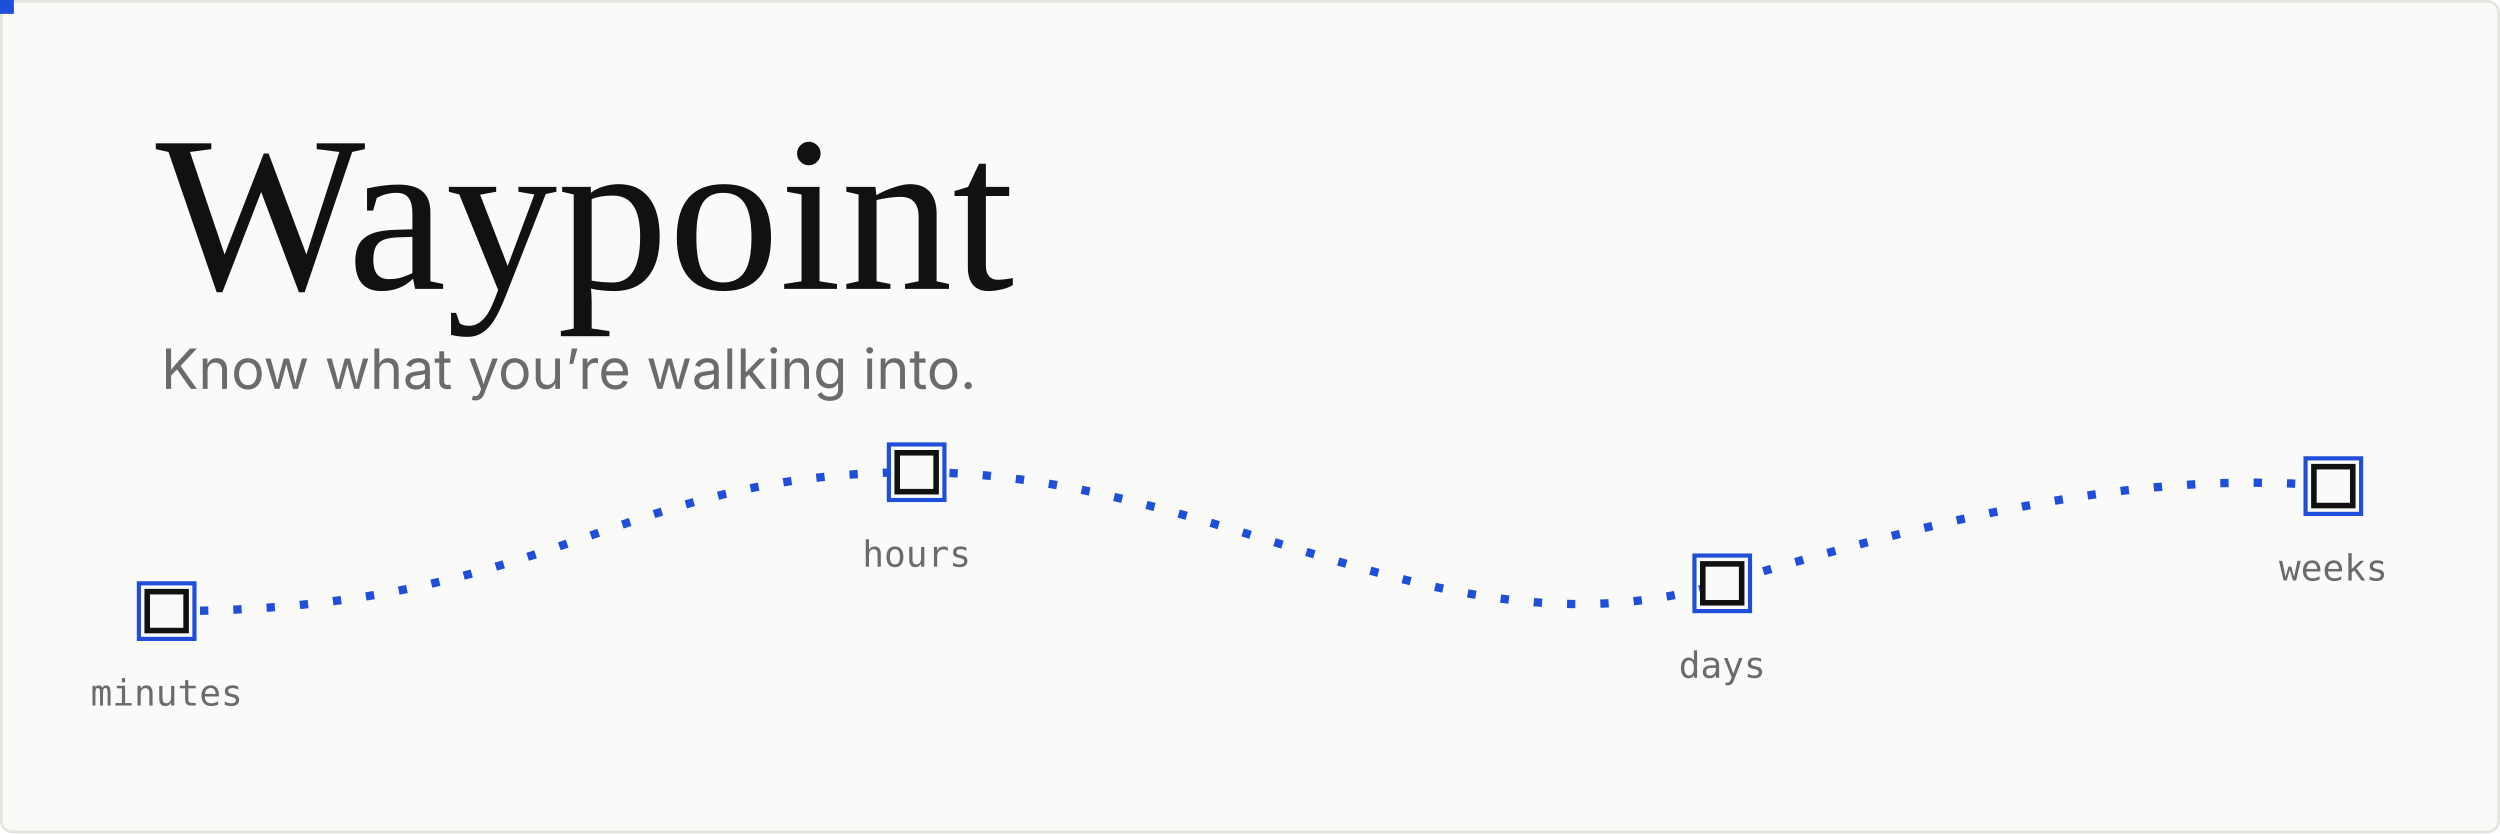
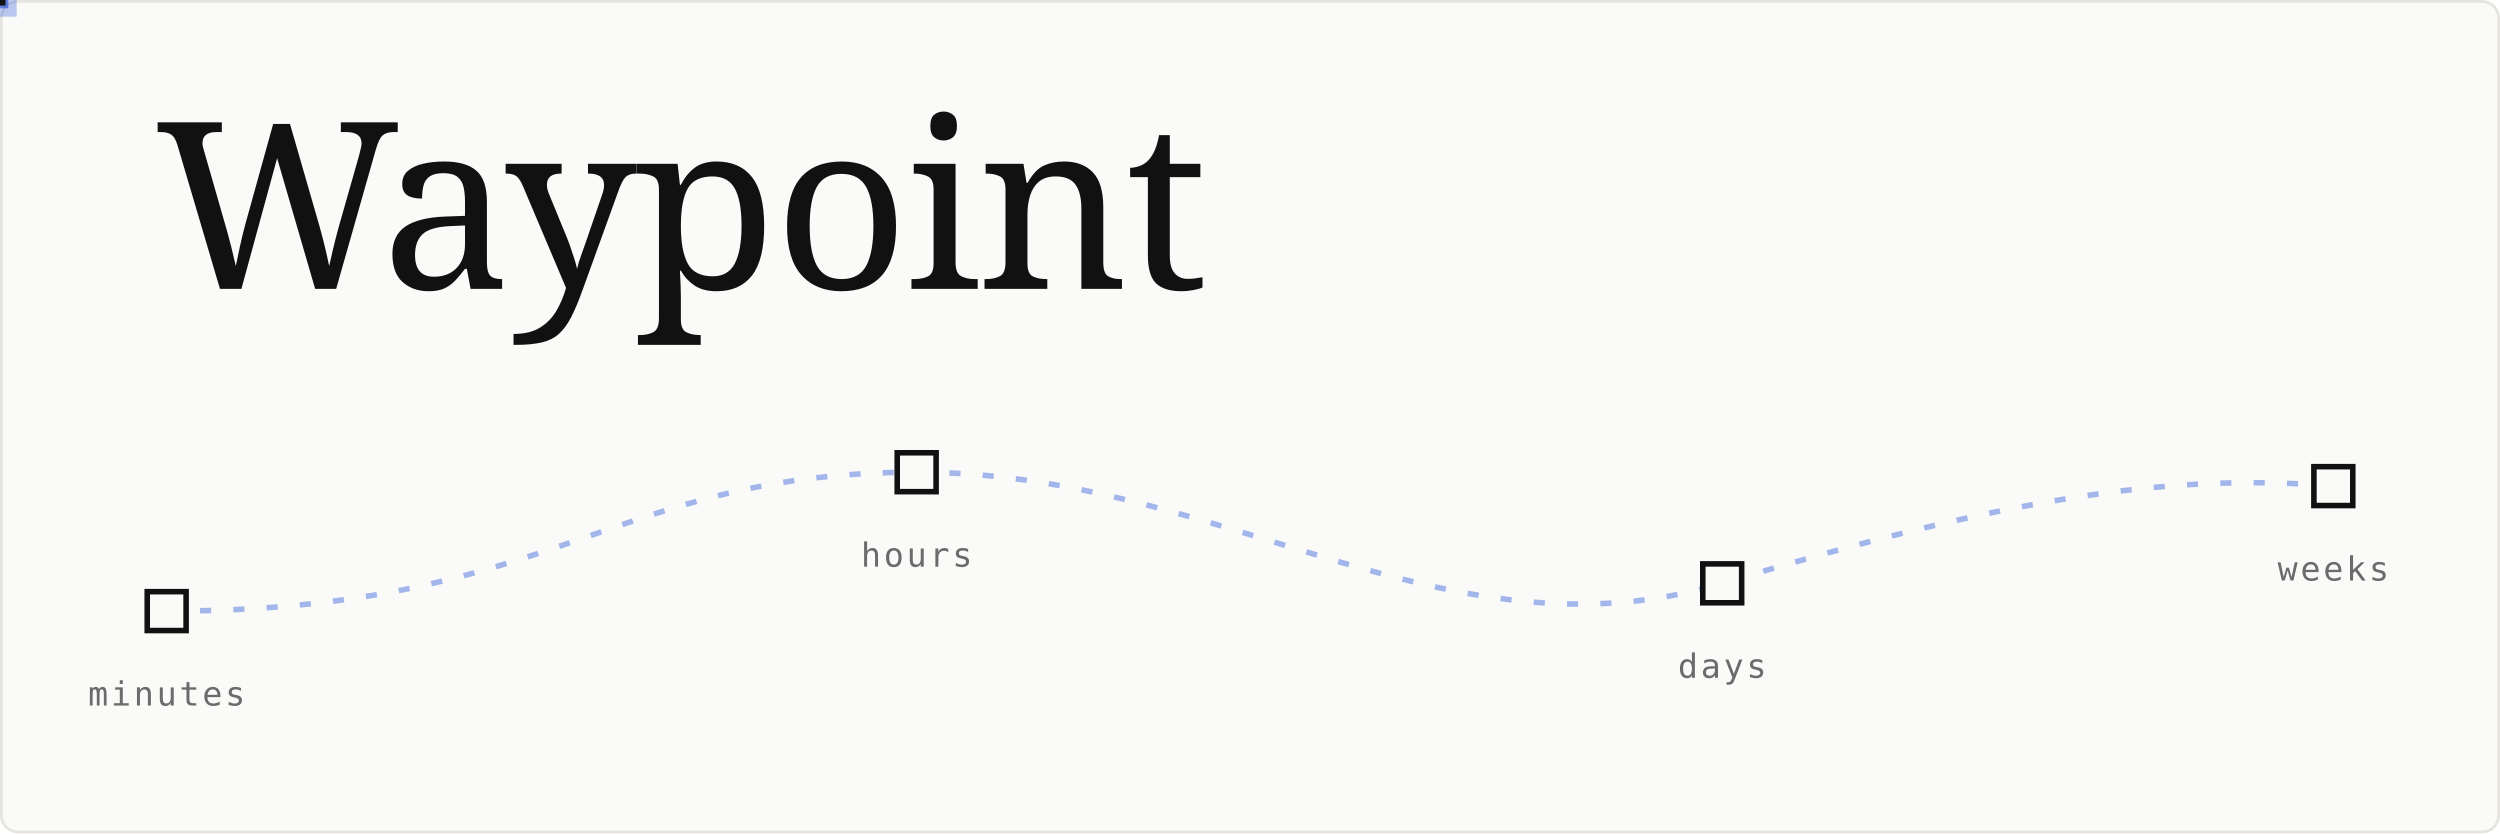
<svg xmlns="http://www.w3.org/2000/svg" viewBox="0 0 900 300" width="900" height="300" role="img" aria-labelledby="t d">
  <style>
-     .bg{fill:#FAFAF8;stroke:#E6E4DF}
-     .word{font:400 80px Georgia,'Times New Roman',serif;fill:#111;animation:track 1.6s cubic-bezier(.2,.7,.2,1) both}
-     @keyframes track{from{letter-spacing:28px;opacity:0}to{letter-spacing:0;opacity:1}}
-     .tag{font:400 20px Inter,Helvetica,Arial,sans-serif;fill:#6B6B6B;animation:fade 1s 1.2s ease-out both}
-     @keyframes fade{from{opacity:0}to{opacity:1}}
-     .trail{fill:none;stroke:#1F4FD8;stroke-width:3;stroke-dasharray:3 9;animation:march 1.4s linear infinite}
-     @keyframes march{to{stroke-dashoffset:-24}}
-     .node{fill:#FAFAF8;stroke:#111;stroke-width:2}
-     .ping{fill:none;stroke:#1F4FD8;stroke-width:1.5;transform-box:fill-box;transform-origin:center;animation:ping 3.6s ease-out infinite}
-     @keyframes ping{0%{opacity:.8;transform:scale(1)}100%{opacity:0;transform:scale(2.4)}}
-     .lab{font:500 13px 'JetBrains Mono',Menlo,Consolas,monospace;fill:#6B6B6B;text-anchor:middle}
-     @media (prefers-reduced-motion:reduce){*{animation:none!important}}
+     .bg { fill: #FAFAF8; stroke: #E6E4DF; }
+     
+     /* Text Reveal */
+     .word { font: 400 84px 'Instrument Serif', Georgia, serif; fill: #111; letter-spacing: -1px; }
+     .clip-rect { animation: reveal 1.8s cubic-bezier(0.2, 0.8, 0.2, 1) forwards; }
+     @keyframes reveal { 0% { width: 0; } 100% { width: 500px; } }
+     
+     .tag { font: 400 20px 'Manrope', Inter, sans-serif; fill: #6B6B6B; opacity: 0; animation: fadeUp 1s 1s ease forwards; }
+     @keyframes fadeUp { 0% { opacity: 0; transform: translateY(10px); } 100% { opacity: 1; transform: translateY(0); } }
+ 
+     /* Path and Pixels */
+     .trail { fill: none; stroke: #1F4FD8; stroke-width: 2; stroke-dasharray: 4 8; opacity: 0.4; animation: march 2s linear infinite; }
+     @keyframes march { to { stroke-dashoffset: -24; } }
+     
+     .node { fill: #FAFAF8; stroke: #111; stroke-width: 2; }
+     .ping { fill: none; stroke: #1F4FD8; stroke-width: 2; opacity: 0; transform-box: fill-box; transform-origin: center; }
+     
+     /* Staggered Radar Pings */
+     .p1 { animation: ping 4s 0.5s infinite; }
+     .p2 { animation: ping 4s 2s infinite; }
+     .p3 { animation: ping 4s 3.5s infinite; }
+     .p4 { animation: ping 4s 5s infinite; }
+     @keyframes ping { 0% { opacity: 1; transform: scale(1); } 100% { opacity: 0; transform: scale(2.5); } }
+ 
+     .lab { font: 500 12px 'JetBrains Mono', monospace; fill: #6B6B6B; text-anchor: middle; text-transform: uppercase; letter-spacing: 1px; }
  </style>
-   <rect class="bg" x=".5" y=".5" width="899" height="299" rx="4" />
-   <text class="word" x="56" y="104">Waypoint</text>
+   <rect class="bg" x=".5" y=".5" width="899" height="299" rx="6" />
+   <defs>
+     <clipPath id="text-clip">
+       <rect class="clip-rect" x="40" y="30" width="500" height="100" />
+     </clipPath>
+   </defs>
+   <text class="word" x="56" y="104" clip-path="url(#text-clip)">Waypoint</text>
  <text class="tag" x="58" y="140">Know what you’re walking into.</text>
  <path id="route" class="trail" d="M60 220 C200 220 220 170 330 170 S520 240 620 210 S780 170 840 175" />
-   <rect class="ping" x="50" y="210" width="20" height="20" style="animation-delay:0s" />
-   <rect class="ping" x="320" y="160" width="20" height="20" style="animation-delay:.9s" />
-   <rect class="ping" x="610" y="200" width="20" height="20" style="animation-delay:1.8s" />
-   <rect class="ping" x="830" y="165" width="20" height="20" style="animation-delay:2.7s" />
  <rect class="node" x="53" y="213" width="14" height="14" />
  <rect class="node" x="323" y="163" width="14" height="14" />
  <rect class="node" x="613" y="203" width="14" height="14" />
  <rect class="node" x="833" y="168" width="14" height="14" />
+   <rect class="ping p1" x="50" y="210" width="20" height="20" />
+   <rect class="ping p2" x="320" y="160" width="20" height="20" />
+   <rect class="ping p3" x="610" y="200" width="20" height="20" />
+   <rect class="ping p4" x="830" y="165" width="20" height="20" />
  <text class="lab" x="60" y="254">minutes</text>
  <text class="lab" x="330" y="204">hours</text>
  <text class="lab" x="620" y="244">days</text>
  <text class="lab" x="840" y="209">weeks</text>
-   <rect width="4" height="4" x="-2" y="-2" fill="#1F4FD8" opacity="0">
-     <set attributeName="opacity" to=".25" begin=".7s" />
-     <animateMotion dur="8s" begin=".7s" repeatCount="indefinite">
+   <rect width="12" height="12" x="-6" y="-6" fill="#1F4FD8" opacity="0.3">
+     <animateMotion dur="6s" repeatCount="indefinite">
      <mpath href="#route" />
    </animateMotion>
  </rect>
-   <rect width="7" height="7" x="-3.5" y="-3.5" fill="#1F4FD8" opacity="0">
-     <set attributeName="opacity" to=".5" begin=".35s" />
-     <animateMotion dur="8s" begin=".35s" repeatCount="indefinite">
+   <rect width="6" height="6" x="-3" y="-3" fill="#1F4FD8" opacity="0.6">
+     <animateMotion dur="6s" repeatCount="indefinite">
      <mpath href="#route" />
    </animateMotion>
  </rect>
-   <rect width="10" height="10" x="-5" y="-5" fill="#1F4FD8">
-     <animateMotion dur="8s" repeatCount="indefinite">
+   <rect width="4" height="4" x="-2" y="-2" fill="#111">
+     <animateMotion dur="6s" repeatCount="indefinite">
      <mpath href="#route" />
    </animateMotion>
  </rect>
</svg>
